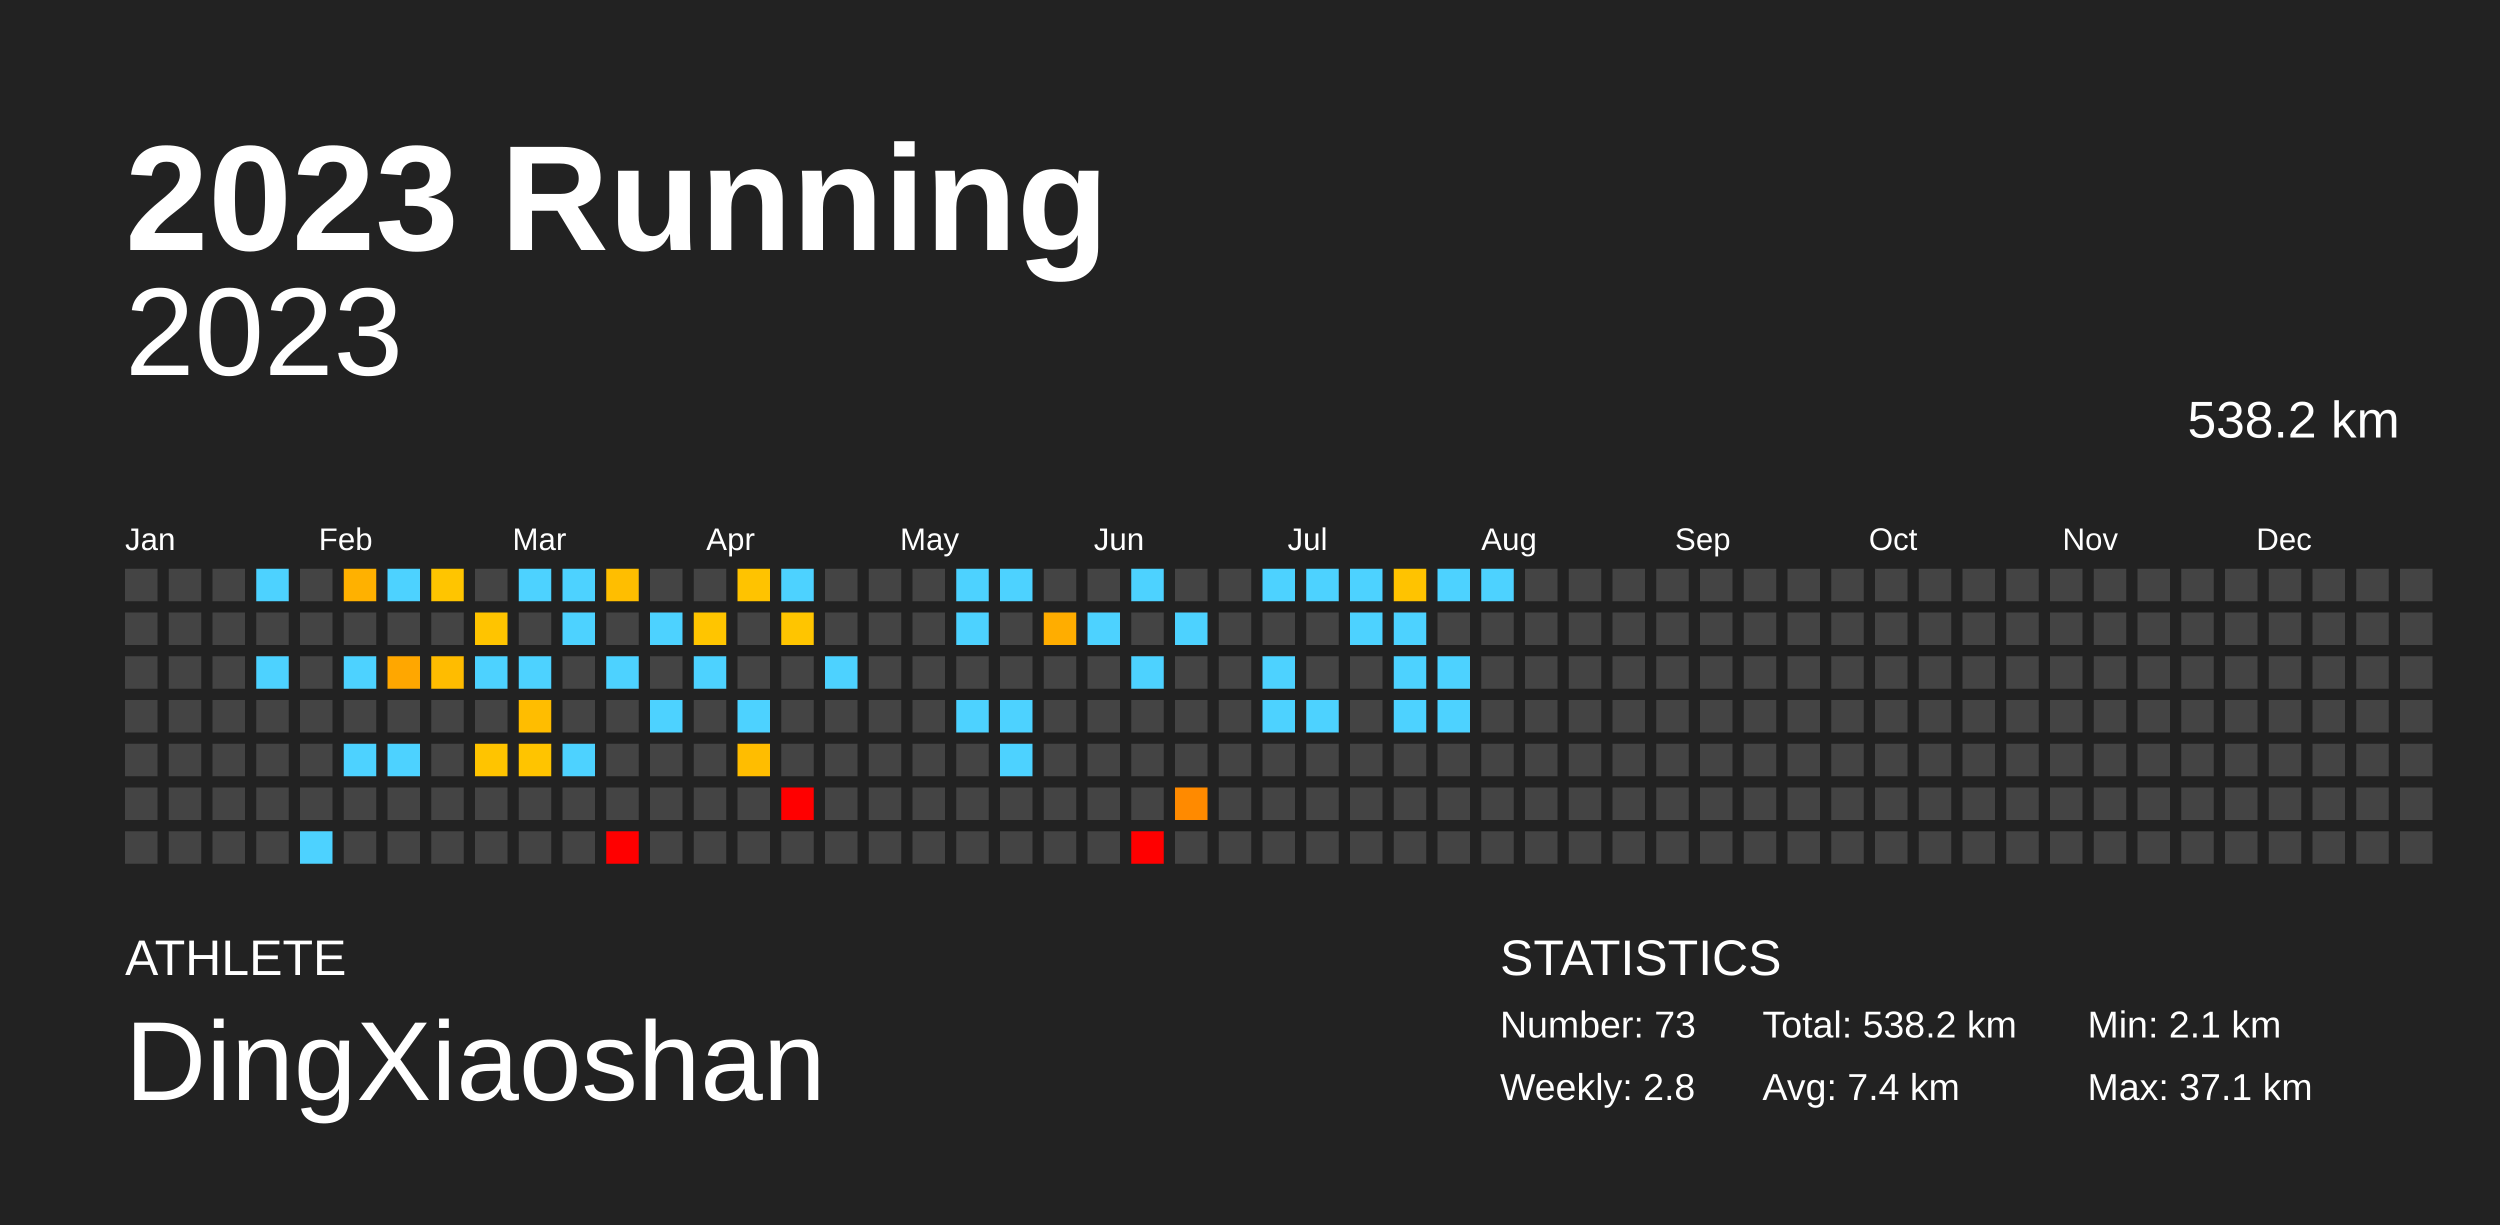
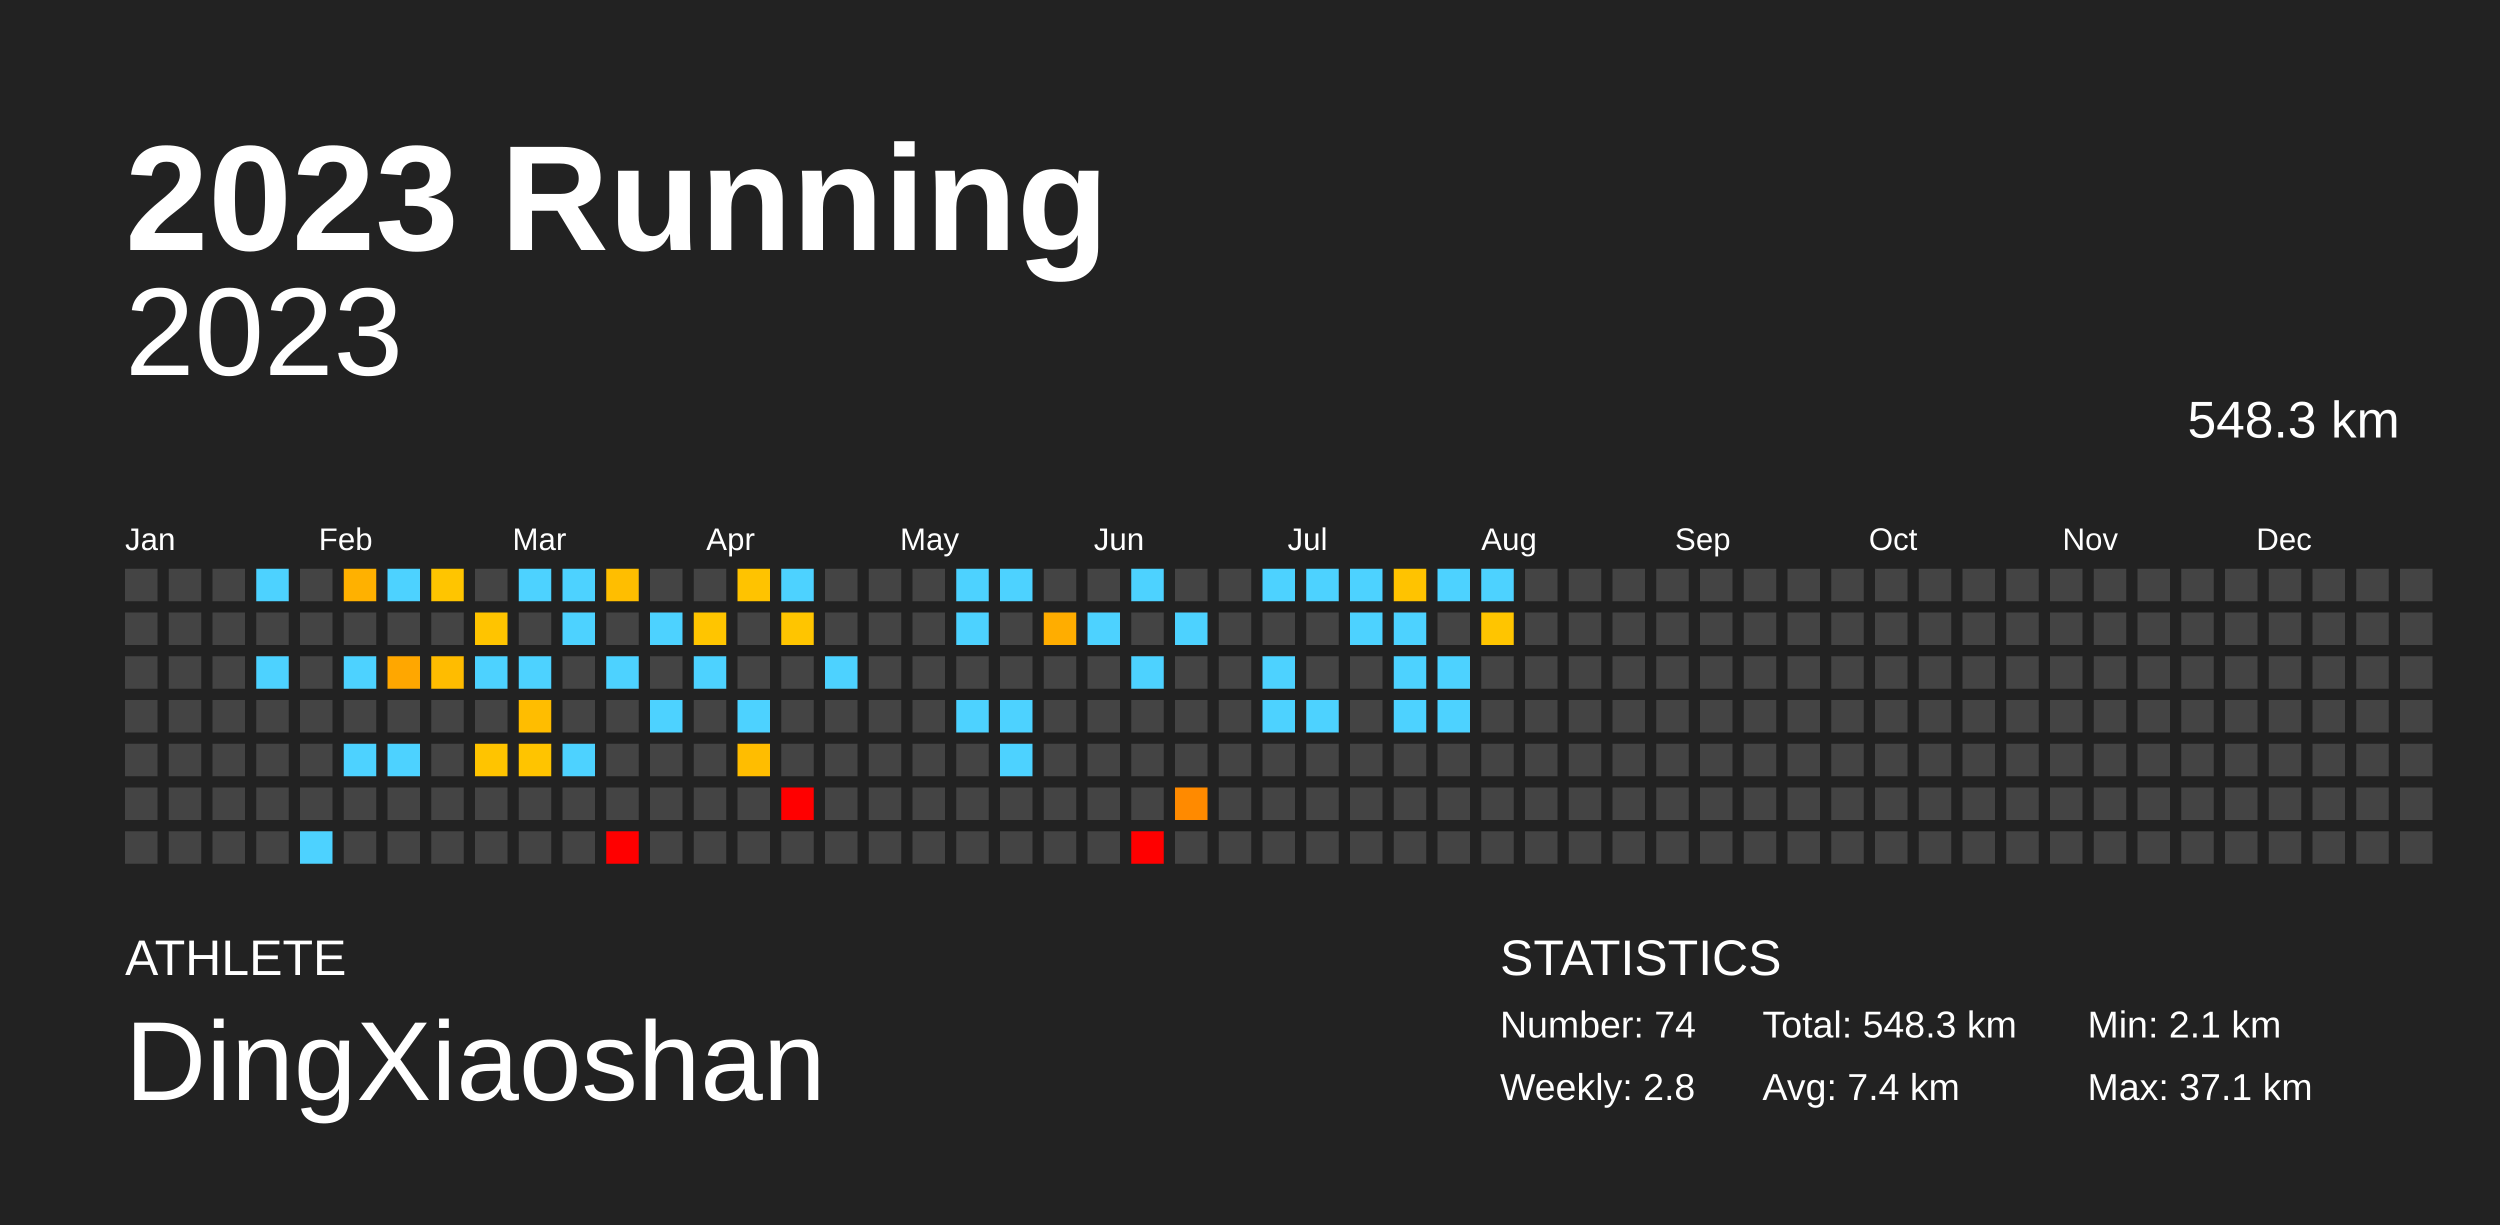
<svg xmlns="http://www.w3.org/2000/svg" baseProfile="full" height="98mm" version="1.1" viewBox="0,0,200,98" width="200mm">
  <defs />
  <rect fill="#222222" height="98" width="200" x="0" y="0" />
  <text fill="#FFFFFF" style="font-size:12px; font-family:Arial; font-weight:bold;" x="10" y="20">2023 Running</text>
  <text fill="#FFFFFF" style="font-size:4px; font-family:Arial" x="10" y="78">ATHLETE</text>
  <text fill="#FFFFFF" style="font-size:9px; font-family:Arial" x="10" y="88">DingXiaoshan</text>
  <text fill="#FFFFFF" style="font-size:4px; font-family:Arial" x="120" y="78">STATISTICS</text>
-   <text fill="#FFFFFF" style="font-size:3px; font-family:Arial" x="120" y="83">Number: 73</text>
+   <text fill="#FFFFFF" style="font-size:3px; font-family:Arial" x="120" y="83">Number: 74</text>
  <text fill="#FFFFFF" style="font-size:3px; font-family:Arial" x="120" y="88">Weekly: 2.8</text>
-   <text fill="#FFFFFF" style="font-size:3px; font-family:Arial" x="141" y="83">Total: 538.2 km</text>
+   <text fill="#FFFFFF" style="font-size:3px; font-family:Arial" x="141" y="83">Total: 548.3 km</text>
  <text fill="#FFFFFF" style="font-size:3px; font-family:Arial" x="141" y="88">Avg: 7.4 km</text>
  <text fill="#FFFFFF" style="font-size:3px; font-family:Arial" x="167" y="83">Min: 2.1 km</text>
  <text fill="#FFFFFF" style="font-size:3px; font-family:Arial" x="167" y="88">Max: 37.1 km</text>
  <text alignment-baseline="hanging" fill="#FFFFFF" style="font-size:10.0px; font-family:Arial;" x="10" y="30">2023</text>
-   <text alignment-baseline="hanging" fill="#FFFFFF" style="font-size:4.125px; font-family:Arial;" x="175" y="35">538.2 km</text>
+   <text alignment-baseline="hanging" fill="#FFFFFF" style="font-size:4.125px; font-family:Arial;" x="175" y="35">548.3 km</text>
  <text fill="#FFFFFF" style="font-size:2.5px; font-family:Arial" x="10.0" y="44">Jan</text>
  <text fill="#FFFFFF" style="font-size:2.5px; font-family:Arial" x="25.5" y="44">Feb</text>
  <text fill="#FFFFFF" style="font-size:2.5px; font-family:Arial" x="41.0" y="44">Mar</text>
  <text fill="#FFFFFF" style="font-size:2.5px; font-family:Arial" x="56.5" y="44">Apr</text>
  <text fill="#FFFFFF" style="font-size:2.5px; font-family:Arial" x="72.0" y="44">May</text>
  <text fill="#FFFFFF" style="font-size:2.5px; font-family:Arial" x="87.5" y="44">Jun</text>
  <text fill="#FFFFFF" style="font-size:2.5px; font-family:Arial" x="103.0" y="44">Jul</text>
  <text fill="#FFFFFF" style="font-size:2.5px; font-family:Arial" x="118.5" y="44">Aug</text>
  <text fill="#FFFFFF" style="font-size:2.5px; font-family:Arial" x="134.0" y="44">Sep</text>
  <text fill="#FFFFFF" style="font-size:2.5px; font-family:Arial" x="149.5" y="44">Oct</text>
  <text fill="#FFFFFF" style="font-size:2.5px; font-family:Arial" x="165.0" y="44">Nov</text>
  <text fill="#FFFFFF" style="font-size:2.5px; font-family:Arial" x="180.5" y="44">Dec</text>
  <rect fill="#444444" height="2.6" width="2.6" x="10.0" y="45.5" />
  <rect fill="#444444" height="2.6" width="2.6" x="10.0" y="49.0" />
  <rect fill="#444444" height="2.6" width="2.6" x="10.0" y="52.5" />
  <rect fill="#444444" height="2.6" width="2.6" x="10.0" y="56.0" />
  <rect fill="#444444" height="2.6" width="2.6" x="10.0" y="59.5" />
  <rect fill="#444444" height="2.6" width="2.6" x="10.0" y="63.0" />
  <rect fill="#444444" height="2.6" width="2.6" x="10.0" y="66.5" />
  <rect fill="#444444" height="2.6" width="2.6" x="13.5" y="45.5" />
  <rect fill="#444444" height="2.6" width="2.6" x="13.5" y="49.0" />
  <rect fill="#444444" height="2.6" width="2.6" x="13.5" y="52.5" />
  <rect fill="#444444" height="2.6" width="2.6" x="13.5" y="56.0" />
  <rect fill="#444444" height="2.6" width="2.6" x="13.5" y="59.5" />
  <rect fill="#444444" height="2.6" width="2.6" x="13.5" y="63.0" />
  <rect fill="#444444" height="2.6" width="2.6" x="13.5" y="66.5" />
  <rect fill="#444444" height="2.6" width="2.6" x="17.0" y="45.5" />
  <rect fill="#444444" height="2.6" width="2.6" x="17.0" y="49.0" />
  <rect fill="#444444" height="2.6" width="2.6" x="17.0" y="52.5" />
  <rect fill="#444444" height="2.6" width="2.6" x="17.0" y="56.0" />
  <rect fill="#444444" height="2.6" width="2.6" x="17.0" y="59.5" />
  <rect fill="#444444" height="2.6" width="2.6" x="17.0" y="63.0" />
  <rect fill="#444444" height="2.6" width="2.6" x="17.0" y="66.5" />
  <rect fill="#4dd2ff" height="2.6" width="2.6" x="20.5" y="45.5" />
  <rect fill="#444444" height="2.6" width="2.6" x="20.5" y="49.0" />
  <rect fill="#4dd2ff" height="2.6" width="2.6" x="20.5" y="52.5" />
  <rect fill="#444444" height="2.6" width="2.6" x="20.5" y="56.0" />
  <rect fill="#444444" height="2.6" width="2.6" x="20.5" y="59.5" />
  <rect fill="#444444" height="2.6" width="2.6" x="20.5" y="63.0" />
  <rect fill="#444444" height="2.6" width="2.6" x="20.5" y="66.5" />
  <rect fill="#444444" height="2.6" width="2.6" x="24.0" y="45.5" />
  <rect fill="#444444" height="2.6" width="2.6" x="24.0" y="49.0" />
  <rect fill="#444444" height="2.6" width="2.6" x="24.0" y="52.5" />
  <rect fill="#444444" height="2.6" width="2.6" x="24.0" y="56.0" />
  <rect fill="#444444" height="2.6" width="2.6" x="24.0" y="59.5" />
  <rect fill="#444444" height="2.6" width="2.6" x="24.0" y="63.0" />
  <rect fill="#4dd2ff" height="2.6" width="2.6" x="24.0" y="66.5" />
  <rect fill="#ffb100" height="2.6" width="2.6" x="27.5" y="45.5" />
  <rect fill="#444444" height="2.6" width="2.6" x="27.5" y="49.0" />
  <rect fill="#4dd2ff" height="2.6" width="2.6" x="27.5" y="52.5" />
  <rect fill="#444444" height="2.6" width="2.6" x="27.5" y="56.0" />
  <rect fill="#4dd2ff" height="2.6" width="2.6" x="27.5" y="59.5" />
  <rect fill="#444444" height="2.6" width="2.6" x="27.5" y="63.0" />
  <rect fill="#444444" height="2.6" width="2.6" x="27.5" y="66.5" />
  <rect fill="#4dd2ff" height="2.6" width="2.6" x="31.0" y="45.5" />
  <rect fill="#444444" height="2.6" width="2.6" x="31.0" y="49.0" />
  <rect fill="#ffa700" height="2.6" width="2.6" x="31.0" y="52.5" />
  <rect fill="#444444" height="2.6" width="2.6" x="31.0" y="56.0" />
  <rect fill="#4dd2ff" height="2.6" width="2.6" x="31.0" y="59.5" />
  <rect fill="#444444" height="2.6" width="2.6" x="31.0" y="63.0" />
  <rect fill="#444444" height="2.6" width="2.6" x="31.0" y="66.5" />
  <rect fill="#ffc500" height="2.6" width="2.6" x="34.5" y="45.5" />
  <rect fill="#444444" height="2.6" width="2.6" x="34.5" y="49.0" />
  <rect fill="#ffbc00" height="2.6" width="2.6" x="34.5" y="52.5" />
  <rect fill="#444444" height="2.6" width="2.6" x="34.5" y="56.0" />
  <rect fill="#444444" height="2.6" width="2.6" x="34.5" y="59.5" />
  <rect fill="#444444" height="2.6" width="2.6" x="34.5" y="63.0" />
  <rect fill="#444444" height="2.6" width="2.6" x="34.5" y="66.5" />
  <rect fill="#444444" height="2.6" width="2.6" x="38.0" y="45.5" />
  <rect fill="#ffc400" height="2.6" width="2.6" x="38.0" y="49.0" />
  <rect fill="#4dd2ff" height="2.6" width="2.6" x="38.0" y="52.5" />
  <rect fill="#444444" height="2.6" width="2.6" x="38.0" y="56.0" />
  <rect fill="#ffc400" height="2.6" width="2.6" x="38.0" y="59.5" />
  <rect fill="#444444" height="2.6" width="2.6" x="38.0" y="63.0" />
  <rect fill="#444444" height="2.6" width="2.6" x="38.0" y="66.5" />
  <rect fill="#4dd2ff" height="2.6" width="2.6" x="41.5" y="45.5" />
  <rect fill="#444444" height="2.6" width="2.6" x="41.5" y="49.0" />
  <rect fill="#4dd2ff" height="2.6" width="2.6" x="41.5" y="52.5" />
  <rect fill="#ffbd00" height="2.6" width="2.6" x="41.5" y="56.0" />
  <rect fill="#ffc400" height="2.6" width="2.6" x="41.5" y="59.5" />
  <rect fill="#444444" height="2.6" width="2.6" x="41.5" y="63.0" />
  <rect fill="#444444" height="2.6" width="2.6" x="41.5" y="66.5" />
  <rect fill="#4dd2ff" height="2.6" width="2.6" x="45.0" y="45.5" />
  <rect fill="#4dd2ff" height="2.6" width="2.6" x="45.0" y="49.0" />
  <rect fill="#444444" height="2.6" width="2.6" x="45.0" y="52.5" />
  <rect fill="#444444" height="2.6" width="2.6" x="45.0" y="56.0" />
  <rect fill="#4dd2ff" height="2.6" width="2.6" x="45.0" y="59.5" />
  <rect fill="#444444" height="2.6" width="2.6" x="45.0" y="63.0" />
  <rect fill="#444444" height="2.6" width="2.6" x="45.0" y="66.5" />
  <rect fill="#ffbe00" height="2.6" width="2.6" x="48.5" y="45.5" />
  <rect fill="#444444" height="2.6" width="2.6" x="48.5" y="49.0" />
  <rect fill="#4dd2ff" height="2.6" width="2.6" x="48.5" y="52.5" />
  <rect fill="#444444" height="2.6" width="2.6" x="48.5" y="56.0" />
  <rect fill="#444444" height="2.6" width="2.6" x="48.5" y="59.5" />
  <rect fill="#444444" height="2.6" width="2.6" x="48.5" y="63.0" />
  <rect fill="red" height="2.6" width="2.6" x="48.5" y="66.5" />
  <rect fill="#444444" height="2.6" width="2.6" x="52.0" y="45.5" />
  <rect fill="#4dd2ff" height="2.6" width="2.6" x="52.0" y="49.0" />
  <rect fill="#444444" height="2.6" width="2.6" x="52.0" y="52.5" />
  <rect fill="#4dd2ff" height="2.6" width="2.6" x="52.0" y="56.0" />
  <rect fill="#444444" height="2.6" width="2.6" x="52.0" y="59.5" />
  <rect fill="#444444" height="2.6" width="2.6" x="52.0" y="63.0" />
  <rect fill="#444444" height="2.6" width="2.6" x="52.0" y="66.5" />
  <rect fill="#444444" height="2.6" width="2.6" x="55.5" y="45.5" />
  <rect fill="#ffc500" height="2.6" width="2.6" x="55.5" y="49.0" />
  <rect fill="#4dd2ff" height="2.6" width="2.6" x="55.5" y="52.5" />
  <rect fill="#444444" height="2.6" width="2.6" x="55.5" y="56.0" />
  <rect fill="#444444" height="2.6" width="2.6" x="55.5" y="59.5" />
  <rect fill="#444444" height="2.6" width="2.6" x="55.5" y="63.0" />
  <rect fill="#444444" height="2.6" width="2.6" x="55.5" y="66.5" />
  <rect fill="#ffc300" height="2.6" width="2.6" x="59.0" y="45.5" />
  <rect fill="#444444" height="2.6" width="2.6" x="59.0" y="49.0" />
  <rect fill="#444444" height="2.6" width="2.6" x="59.0" y="52.5" />
  <rect fill="#4dd2ff" height="2.6" width="2.6" x="59.0" y="56.0" />
  <rect fill="#ffbd00" height="2.6" width="2.6" x="59.0" y="59.5" />
  <rect fill="#444444" height="2.6" width="2.6" x="59.0" y="63.0" />
  <rect fill="#444444" height="2.6" width="2.6" x="59.0" y="66.5" />
  <rect fill="#4dd2ff" height="2.6" width="2.6" x="62.5" y="45.5" />
  <rect fill="#ffc500" height="2.6" width="2.6" x="62.5" y="49.0" />
  <rect fill="#444444" height="2.6" width="2.6" x="62.5" y="52.5" />
  <rect fill="#444444" height="2.6" width="2.6" x="62.5" y="56.0" />
  <rect fill="#444444" height="2.6" width="2.6" x="62.5" y="59.5" />
  <rect fill="red" height="2.6" width="2.6" x="62.5" y="63.0" />
  <rect fill="#444444" height="2.6" width="2.6" x="62.5" y="66.5" />
  <rect fill="#444444" height="2.6" width="2.6" x="66.0" y="45.5" />
  <rect fill="#444444" height="2.6" width="2.6" x="66.0" y="49.0" />
  <rect fill="#4dd2ff" height="2.6" width="2.6" x="66.0" y="52.5" />
  <rect fill="#444444" height="2.6" width="2.6" x="66.0" y="56.0" />
  <rect fill="#444444" height="2.6" width="2.6" x="66.0" y="59.5" />
  <rect fill="#444444" height="2.6" width="2.6" x="66.0" y="63.0" />
  <rect fill="#444444" height="2.6" width="2.6" x="66.0" y="66.5" />
  <rect fill="#444444" height="2.6" width="2.6" x="69.5" y="45.5" />
  <rect fill="#444444" height="2.6" width="2.6" x="69.5" y="49.0" />
  <rect fill="#444444" height="2.6" width="2.6" x="69.5" y="52.5" />
  <rect fill="#444444" height="2.6" width="2.6" x="69.5" y="56.0" />
  <rect fill="#444444" height="2.6" width="2.6" x="69.5" y="59.5" />
  <rect fill="#444444" height="2.6" width="2.6" x="69.5" y="63.0" />
  <rect fill="#444444" height="2.6" width="2.6" x="69.5" y="66.5" />
  <rect fill="#444444" height="2.6" width="2.6" x="73.0" y="45.5" />
  <rect fill="#444444" height="2.6" width="2.6" x="73.0" y="49.0" />
  <rect fill="#444444" height="2.6" width="2.6" x="73.0" y="52.5" />
  <rect fill="#444444" height="2.6" width="2.6" x="73.0" y="56.0" />
  <rect fill="#444444" height="2.6" width="2.6" x="73.0" y="59.5" />
  <rect fill="#444444" height="2.6" width="2.6" x="73.0" y="63.0" />
  <rect fill="#444444" height="2.6" width="2.6" x="73.0" y="66.5" />
  <rect fill="#4dd2ff" height="2.6" width="2.6" x="76.5" y="45.5" />
  <rect fill="#4dd2ff" height="2.6" width="2.6" x="76.5" y="49.0" />
  <rect fill="#444444" height="2.6" width="2.6" x="76.5" y="52.5" />
  <rect fill="#4dd2ff" height="2.6" width="2.6" x="76.5" y="56.0" />
  <rect fill="#444444" height="2.6" width="2.6" x="76.5" y="59.5" />
  <rect fill="#444444" height="2.6" width="2.6" x="76.5" y="63.0" />
  <rect fill="#444444" height="2.6" width="2.6" x="76.5" y="66.5" />
  <rect fill="#4dd2ff" height="2.6" width="2.6" x="80.0" y="45.5" />
  <rect fill="#444444" height="2.6" width="2.6" x="80.0" y="49.0" />
  <rect fill="#444444" height="2.6" width="2.6" x="80.0" y="52.5" />
  <rect fill="#4dd2ff" height="2.6" width="2.6" x="80.0" y="56.0" />
  <rect fill="#4dd2ff" height="2.6" width="2.6" x="80.0" y="59.5" />
  <rect fill="#444444" height="2.6" width="2.6" x="80.0" y="63.0" />
  <rect fill="#444444" height="2.6" width="2.6" x="80.0" y="66.5" />
  <rect fill="#444444" height="2.6" width="2.6" x="83.5" y="45.5" />
  <rect fill="#ffad00" height="2.6" width="2.6" x="83.5" y="49.0" />
  <rect fill="#444444" height="2.6" width="2.6" x="83.5" y="52.5" />
  <rect fill="#444444" height="2.6" width="2.6" x="83.5" y="56.0" />
  <rect fill="#444444" height="2.6" width="2.6" x="83.5" y="59.5" />
  <rect fill="#444444" height="2.6" width="2.6" x="83.5" y="63.0" />
  <rect fill="#444444" height="2.6" width="2.6" x="83.5" y="66.5" />
  <rect fill="#444444" height="2.6" width="2.6" x="87.0" y="45.5" />
  <rect fill="#4dd2ff" height="2.6" width="2.6" x="87.0" y="49.0" />
  <rect fill="#444444" height="2.6" width="2.6" x="87.0" y="52.5" />
  <rect fill="#444444" height="2.6" width="2.6" x="87.0" y="56.0" />
  <rect fill="#444444" height="2.6" width="2.6" x="87.0" y="59.5" />
  <rect fill="#444444" height="2.6" width="2.6" x="87.0" y="63.0" />
  <rect fill="#444444" height="2.6" width="2.6" x="87.0" y="66.5" />
  <rect fill="#4dd2ff" height="2.6" width="2.6" x="90.5" y="45.5" />
  <rect fill="#444444" height="2.6" width="2.6" x="90.5" y="49.0" />
  <rect fill="#4dd2ff" height="2.6" width="2.6" x="90.5" y="52.5" />
  <rect fill="#444444" height="2.6" width="2.6" x="90.5" y="56.0" />
  <rect fill="#444444" height="2.6" width="2.6" x="90.5" y="59.5" />
  <rect fill="#444444" height="2.6" width="2.6" x="90.5" y="63.0" />
  <rect fill="red" height="2.6" width="2.6" x="90.5" y="66.5" />
  <rect fill="#444444" height="2.6" width="2.6" x="94.0" y="45.5" />
  <rect fill="#4dd2ff" height="2.6" width="2.6" x="94.0" y="49.0" />
  <rect fill="#444444" height="2.6" width="2.6" x="94.0" y="52.5" />
  <rect fill="#444444" height="2.6" width="2.6" x="94.0" y="56.0" />
  <rect fill="#444444" height="2.6" width="2.6" x="94.0" y="59.5" />
  <rect fill="#ff8a00" height="2.6" width="2.6" x="94.0" y="63.0" />
  <rect fill="#444444" height="2.6" width="2.6" x="94.0" y="66.5" />
  <rect fill="#444444" height="2.6" width="2.6" x="97.5" y="45.5" />
  <rect fill="#444444" height="2.6" width="2.6" x="97.5" y="49.0" />
  <rect fill="#444444" height="2.6" width="2.6" x="97.5" y="52.5" />
  <rect fill="#444444" height="2.6" width="2.6" x="97.5" y="56.0" />
  <rect fill="#444444" height="2.6" width="2.6" x="97.5" y="59.5" />
  <rect fill="#444444" height="2.6" width="2.6" x="97.5" y="63.0" />
  <rect fill="#444444" height="2.6" width="2.6" x="97.5" y="66.5" />
  <rect fill="#4dd2ff" height="2.6" width="2.6" x="101.0" y="45.5" />
  <rect fill="#444444" height="2.6" width="2.6" x="101.0" y="49.0" />
  <rect fill="#4dd2ff" height="2.6" width="2.6" x="101.0" y="52.5" />
  <rect fill="#4dd2ff" height="2.6" width="2.6" x="101.0" y="56.0" />
  <rect fill="#444444" height="2.6" width="2.6" x="101.0" y="59.5" />
  <rect fill="#444444" height="2.6" width="2.6" x="101.0" y="63.0" />
  <rect fill="#444444" height="2.6" width="2.6" x="101.0" y="66.5" />
  <rect fill="#4dd2ff" height="2.6" width="2.6" x="104.5" y="45.5" />
  <rect fill="#444444" height="2.6" width="2.6" x="104.5" y="49.0" />
  <rect fill="#444444" height="2.6" width="2.6" x="104.5" y="52.5" />
  <rect fill="#4dd2ff" height="2.6" width="2.6" x="104.5" y="56.0" />
  <rect fill="#444444" height="2.6" width="2.6" x="104.5" y="59.5" />
  <rect fill="#444444" height="2.6" width="2.6" x="104.5" y="63.0" />
  <rect fill="#444444" height="2.6" width="2.6" x="104.5" y="66.5" />
  <rect fill="#4dd2ff" height="2.6" width="2.6" x="108.0" y="45.5" />
  <rect fill="#4dd2ff" height="2.6" width="2.6" x="108.0" y="49.0" />
  <rect fill="#444444" height="2.6" width="2.6" x="108.0" y="52.5" />
  <rect fill="#444444" height="2.6" width="2.6" x="108.0" y="56.0" />
  <rect fill="#444444" height="2.6" width="2.6" x="108.0" y="59.5" />
  <rect fill="#444444" height="2.6" width="2.6" x="108.0" y="63.0" />
  <rect fill="#444444" height="2.6" width="2.6" x="108.0" y="66.5" />
  <rect fill="#ffc300" height="2.6" width="2.6" x="111.5" y="45.5" />
  <rect fill="#4dd2ff" height="2.6" width="2.6" x="111.5" y="49.0" />
  <rect fill="#4dd2ff" height="2.6" width="2.6" x="111.5" y="52.5" />
  <rect fill="#4dd2ff" height="2.6" width="2.6" x="111.5" y="56.0" />
  <rect fill="#444444" height="2.6" width="2.6" x="111.5" y="59.5" />
  <rect fill="#444444" height="2.6" width="2.6" x="111.5" y="63.0" />
  <rect fill="#444444" height="2.6" width="2.6" x="111.5" y="66.5" />
  <rect fill="#4dd2ff" height="2.6" width="2.6" x="115.0" y="45.5" />
  <rect fill="#444444" height="2.6" width="2.6" x="115.0" y="49.0" />
  <rect fill="#4dd2ff" height="2.6" width="2.6" x="115.0" y="52.5" />
  <rect fill="#4dd2ff" height="2.6" width="2.6" x="115.0" y="56.0" />
  <rect fill="#444444" height="2.6" width="2.6" x="115.0" y="59.5" />
  <rect fill="#444444" height="2.6" width="2.6" x="115.0" y="63.0" />
  <rect fill="#444444" height="2.6" width="2.6" x="115.0" y="66.5" />
  <rect fill="#4dd2ff" height="2.6" width="2.6" x="118.5" y="45.5" />
-   <rect fill="#444444" height="2.6" width="2.6" x="118.5" y="49.0" />
+   <rect fill="#ffc500" height="2.6" width="2.6" x="118.5" y="49.0" />
  <rect fill="#444444" height="2.6" width="2.6" x="118.5" y="52.5" />
  <rect fill="#444444" height="2.6" width="2.6" x="118.5" y="56.0" />
  <rect fill="#444444" height="2.6" width="2.6" x="118.5" y="59.5" />
  <rect fill="#444444" height="2.6" width="2.6" x="118.5" y="63.0" />
  <rect fill="#444444" height="2.6" width="2.6" x="118.5" y="66.5" />
  <rect fill="#444444" height="2.6" width="2.6" x="122.0" y="45.5" />
  <rect fill="#444444" height="2.6" width="2.6" x="122.0" y="49.0" />
  <rect fill="#444444" height="2.6" width="2.6" x="122.0" y="52.5" />
  <rect fill="#444444" height="2.6" width="2.6" x="122.0" y="56.0" />
  <rect fill="#444444" height="2.6" width="2.6" x="122.0" y="59.5" />
  <rect fill="#444444" height="2.6" width="2.6" x="122.0" y="63.0" />
  <rect fill="#444444" height="2.6" width="2.6" x="122.0" y="66.5" />
  <rect fill="#444444" height="2.6" width="2.6" x="125.5" y="45.5" />
  <rect fill="#444444" height="2.6" width="2.6" x="125.5" y="49.0" />
  <rect fill="#444444" height="2.6" width="2.6" x="125.5" y="52.5" />
  <rect fill="#444444" height="2.6" width="2.6" x="125.5" y="56.0" />
  <rect fill="#444444" height="2.6" width="2.6" x="125.5" y="59.5" />
  <rect fill="#444444" height="2.6" width="2.6" x="125.5" y="63.0" />
  <rect fill="#444444" height="2.6" width="2.6" x="125.5" y="66.5" />
  <rect fill="#444444" height="2.6" width="2.6" x="129.0" y="45.5" />
  <rect fill="#444444" height="2.6" width="2.6" x="129.0" y="49.0" />
  <rect fill="#444444" height="2.6" width="2.6" x="129.0" y="52.5" />
  <rect fill="#444444" height="2.6" width="2.6" x="129.0" y="56.0" />
  <rect fill="#444444" height="2.6" width="2.6" x="129.0" y="59.5" />
  <rect fill="#444444" height="2.6" width="2.6" x="129.0" y="63.0" />
  <rect fill="#444444" height="2.6" width="2.6" x="129.0" y="66.5" />
  <rect fill="#444444" height="2.6" width="2.6" x="132.5" y="45.5" />
  <rect fill="#444444" height="2.6" width="2.6" x="132.5" y="49.0" />
  <rect fill="#444444" height="2.6" width="2.6" x="132.5" y="52.5" />
  <rect fill="#444444" height="2.6" width="2.6" x="132.5" y="56.0" />
  <rect fill="#444444" height="2.6" width="2.6" x="132.5" y="59.5" />
  <rect fill="#444444" height="2.6" width="2.6" x="132.5" y="63.0" />
  <rect fill="#444444" height="2.6" width="2.6" x="132.5" y="66.5" />
  <rect fill="#444444" height="2.6" width="2.6" x="136.0" y="45.5" />
  <rect fill="#444444" height="2.6" width="2.6" x="136.0" y="49.0" />
  <rect fill="#444444" height="2.6" width="2.6" x="136.0" y="52.5" />
  <rect fill="#444444" height="2.6" width="2.6" x="136.0" y="56.0" />
  <rect fill="#444444" height="2.6" width="2.6" x="136.0" y="59.5" />
  <rect fill="#444444" height="2.6" width="2.6" x="136.0" y="63.0" />
  <rect fill="#444444" height="2.6" width="2.6" x="136.0" y="66.5" />
  <rect fill="#444444" height="2.6" width="2.6" x="139.5" y="45.5" />
  <rect fill="#444444" height="2.6" width="2.6" x="139.5" y="49.0" />
  <rect fill="#444444" height="2.6" width="2.6" x="139.5" y="52.5" />
  <rect fill="#444444" height="2.6" width="2.6" x="139.5" y="56.0" />
  <rect fill="#444444" height="2.6" width="2.6" x="139.5" y="59.5" />
  <rect fill="#444444" height="2.6" width="2.6" x="139.5" y="63.0" />
  <rect fill="#444444" height="2.6" width="2.6" x="139.5" y="66.5" />
  <rect fill="#444444" height="2.6" width="2.6" x="143.0" y="45.5" />
  <rect fill="#444444" height="2.6" width="2.6" x="143.0" y="49.0" />
  <rect fill="#444444" height="2.6" width="2.6" x="143.0" y="52.5" />
  <rect fill="#444444" height="2.6" width="2.6" x="143.0" y="56.0" />
  <rect fill="#444444" height="2.6" width="2.6" x="143.0" y="59.5" />
  <rect fill="#444444" height="2.6" width="2.6" x="143.0" y="63.0" />
  <rect fill="#444444" height="2.6" width="2.6" x="143.0" y="66.5" />
  <rect fill="#444444" height="2.6" width="2.6" x="146.5" y="45.5" />
  <rect fill="#444444" height="2.6" width="2.6" x="146.5" y="49.0" />
  <rect fill="#444444" height="2.6" width="2.6" x="146.5" y="52.5" />
  <rect fill="#444444" height="2.6" width="2.6" x="146.5" y="56.0" />
  <rect fill="#444444" height="2.6" width="2.6" x="146.5" y="59.5" />
  <rect fill="#444444" height="2.6" width="2.6" x="146.5" y="63.0" />
  <rect fill="#444444" height="2.6" width="2.6" x="146.5" y="66.5" />
  <rect fill="#444444" height="2.6" width="2.6" x="150.0" y="45.5" />
  <rect fill="#444444" height="2.6" width="2.6" x="150.0" y="49.0" />
  <rect fill="#444444" height="2.6" width="2.6" x="150.0" y="52.5" />
  <rect fill="#444444" height="2.6" width="2.6" x="150.0" y="56.0" />
  <rect fill="#444444" height="2.6" width="2.6" x="150.0" y="59.5" />
  <rect fill="#444444" height="2.6" width="2.6" x="150.0" y="63.0" />
  <rect fill="#444444" height="2.6" width="2.6" x="150.0" y="66.5" />
  <rect fill="#444444" height="2.6" width="2.6" x="153.5" y="45.5" />
  <rect fill="#444444" height="2.6" width="2.6" x="153.5" y="49.0" />
  <rect fill="#444444" height="2.6" width="2.6" x="153.5" y="52.5" />
  <rect fill="#444444" height="2.6" width="2.6" x="153.5" y="56.0" />
  <rect fill="#444444" height="2.6" width="2.6" x="153.5" y="59.5" />
  <rect fill="#444444" height="2.6" width="2.6" x="153.5" y="63.0" />
  <rect fill="#444444" height="2.6" width="2.6" x="153.5" y="66.5" />
  <rect fill="#444444" height="2.6" width="2.6" x="157.0" y="45.5" />
  <rect fill="#444444" height="2.6" width="2.6" x="157.0" y="49.0" />
  <rect fill="#444444" height="2.6" width="2.6" x="157.0" y="52.5" />
  <rect fill="#444444" height="2.6" width="2.6" x="157.0" y="56.0" />
  <rect fill="#444444" height="2.6" width="2.6" x="157.0" y="59.5" />
  <rect fill="#444444" height="2.6" width="2.6" x="157.0" y="63.0" />
  <rect fill="#444444" height="2.6" width="2.6" x="157.0" y="66.5" />
  <rect fill="#444444" height="2.6" width="2.6" x="160.5" y="45.5" />
  <rect fill="#444444" height="2.6" width="2.6" x="160.5" y="49.0" />
  <rect fill="#444444" height="2.6" width="2.6" x="160.5" y="52.5" />
  <rect fill="#444444" height="2.6" width="2.6" x="160.5" y="56.0" />
  <rect fill="#444444" height="2.6" width="2.6" x="160.5" y="59.5" />
  <rect fill="#444444" height="2.6" width="2.6" x="160.5" y="63.0" />
  <rect fill="#444444" height="2.6" width="2.6" x="160.5" y="66.5" />
  <rect fill="#444444" height="2.6" width="2.6" x="164.0" y="45.5" />
  <rect fill="#444444" height="2.6" width="2.6" x="164.0" y="49.0" />
  <rect fill="#444444" height="2.6" width="2.6" x="164.0" y="52.5" />
  <rect fill="#444444" height="2.6" width="2.6" x="164.0" y="56.0" />
  <rect fill="#444444" height="2.6" width="2.6" x="164.0" y="59.5" />
  <rect fill="#444444" height="2.6" width="2.6" x="164.0" y="63.0" />
  <rect fill="#444444" height="2.6" width="2.6" x="164.0" y="66.5" />
  <rect fill="#444444" height="2.6" width="2.6" x="167.5" y="45.5" />
  <rect fill="#444444" height="2.6" width="2.6" x="167.5" y="49.0" />
  <rect fill="#444444" height="2.6" width="2.6" x="167.5" y="52.5" />
  <rect fill="#444444" height="2.6" width="2.6" x="167.5" y="56.0" />
  <rect fill="#444444" height="2.6" width="2.6" x="167.5" y="59.5" />
  <rect fill="#444444" height="2.6" width="2.6" x="167.5" y="63.0" />
  <rect fill="#444444" height="2.6" width="2.6" x="167.5" y="66.5" />
  <rect fill="#444444" height="2.6" width="2.6" x="171.0" y="45.5" />
  <rect fill="#444444" height="2.6" width="2.6" x="171.0" y="49.0" />
  <rect fill="#444444" height="2.6" width="2.6" x="171.0" y="52.5" />
  <rect fill="#444444" height="2.6" width="2.6" x="171.0" y="56.0" />
  <rect fill="#444444" height="2.6" width="2.6" x="171.0" y="59.5" />
  <rect fill="#444444" height="2.6" width="2.6" x="171.0" y="63.0" />
  <rect fill="#444444" height="2.6" width="2.6" x="171.0" y="66.5" />
  <rect fill="#444444" height="2.6" width="2.6" x="174.5" y="45.5" />
  <rect fill="#444444" height="2.6" width="2.6" x="174.5" y="49.0" />
  <rect fill="#444444" height="2.6" width="2.6" x="174.5" y="52.5" />
  <rect fill="#444444" height="2.6" width="2.6" x="174.5" y="56.0" />
  <rect fill="#444444" height="2.6" width="2.6" x="174.5" y="59.5" />
  <rect fill="#444444" height="2.6" width="2.6" x="174.5" y="63.0" />
  <rect fill="#444444" height="2.6" width="2.6" x="174.5" y="66.5" />
  <rect fill="#444444" height="2.6" width="2.6" x="178.0" y="45.5" />
  <rect fill="#444444" height="2.6" width="2.6" x="178.0" y="49.0" />
  <rect fill="#444444" height="2.6" width="2.6" x="178.0" y="52.5" />
  <rect fill="#444444" height="2.6" width="2.6" x="178.0" y="56.0" />
  <rect fill="#444444" height="2.6" width="2.6" x="178.0" y="59.5" />
  <rect fill="#444444" height="2.6" width="2.6" x="178.0" y="63.0" />
  <rect fill="#444444" height="2.6" width="2.6" x="178.0" y="66.5" />
  <rect fill="#444444" height="2.6" width="2.6" x="181.5" y="45.5" />
  <rect fill="#444444" height="2.6" width="2.6" x="181.5" y="49.0" />
  <rect fill="#444444" height="2.6" width="2.6" x="181.5" y="52.5" />
  <rect fill="#444444" height="2.6" width="2.6" x="181.5" y="56.0" />
  <rect fill="#444444" height="2.6" width="2.6" x="181.5" y="59.5" />
  <rect fill="#444444" height="2.6" width="2.6" x="181.5" y="63.0" />
  <rect fill="#444444" height="2.6" width="2.6" x="181.5" y="66.5" />
  <rect fill="#444444" height="2.6" width="2.6" x="185.0" y="45.5" />
  <rect fill="#444444" height="2.6" width="2.6" x="185.0" y="49.0" />
  <rect fill="#444444" height="2.6" width="2.6" x="185.0" y="52.5" />
  <rect fill="#444444" height="2.6" width="2.6" x="185.0" y="56.0" />
  <rect fill="#444444" height="2.6" width="2.6" x="185.0" y="59.5" />
  <rect fill="#444444" height="2.6" width="2.6" x="185.0" y="63.0" />
  <rect fill="#444444" height="2.6" width="2.6" x="185.0" y="66.5" />
  <rect fill="#444444" height="2.6" width="2.6" x="188.5" y="45.5" />
  <rect fill="#444444" height="2.6" width="2.6" x="188.5" y="49.0" />
  <rect fill="#444444" height="2.6" width="2.6" x="188.5" y="52.5" />
  <rect fill="#444444" height="2.6" width="2.6" x="188.5" y="56.0" />
  <rect fill="#444444" height="2.6" width="2.6" x="188.5" y="59.5" />
  <rect fill="#444444" height="2.6" width="2.6" x="188.5" y="63.0" />
  <rect fill="#444444" height="2.6" width="2.6" x="188.5" y="66.5" />
  <rect fill="#444444" height="2.6" width="2.6" x="192.0" y="45.5" />
  <rect fill="#444444" height="2.6" width="2.6" x="192.0" y="49.0" />
  <rect fill="#444444" height="2.6" width="2.6" x="192.0" y="52.5" />
  <rect fill="#444444" height="2.6" width="2.6" x="192.0" y="56.0" />
  <rect fill="#444444" height="2.6" width="2.6" x="192.0" y="59.5" />
  <rect fill="#444444" height="2.6" width="2.6" x="192.0" y="63.0" />
  <rect fill="#444444" height="2.6" width="2.6" x="192.0" y="66.5" />
</svg>
